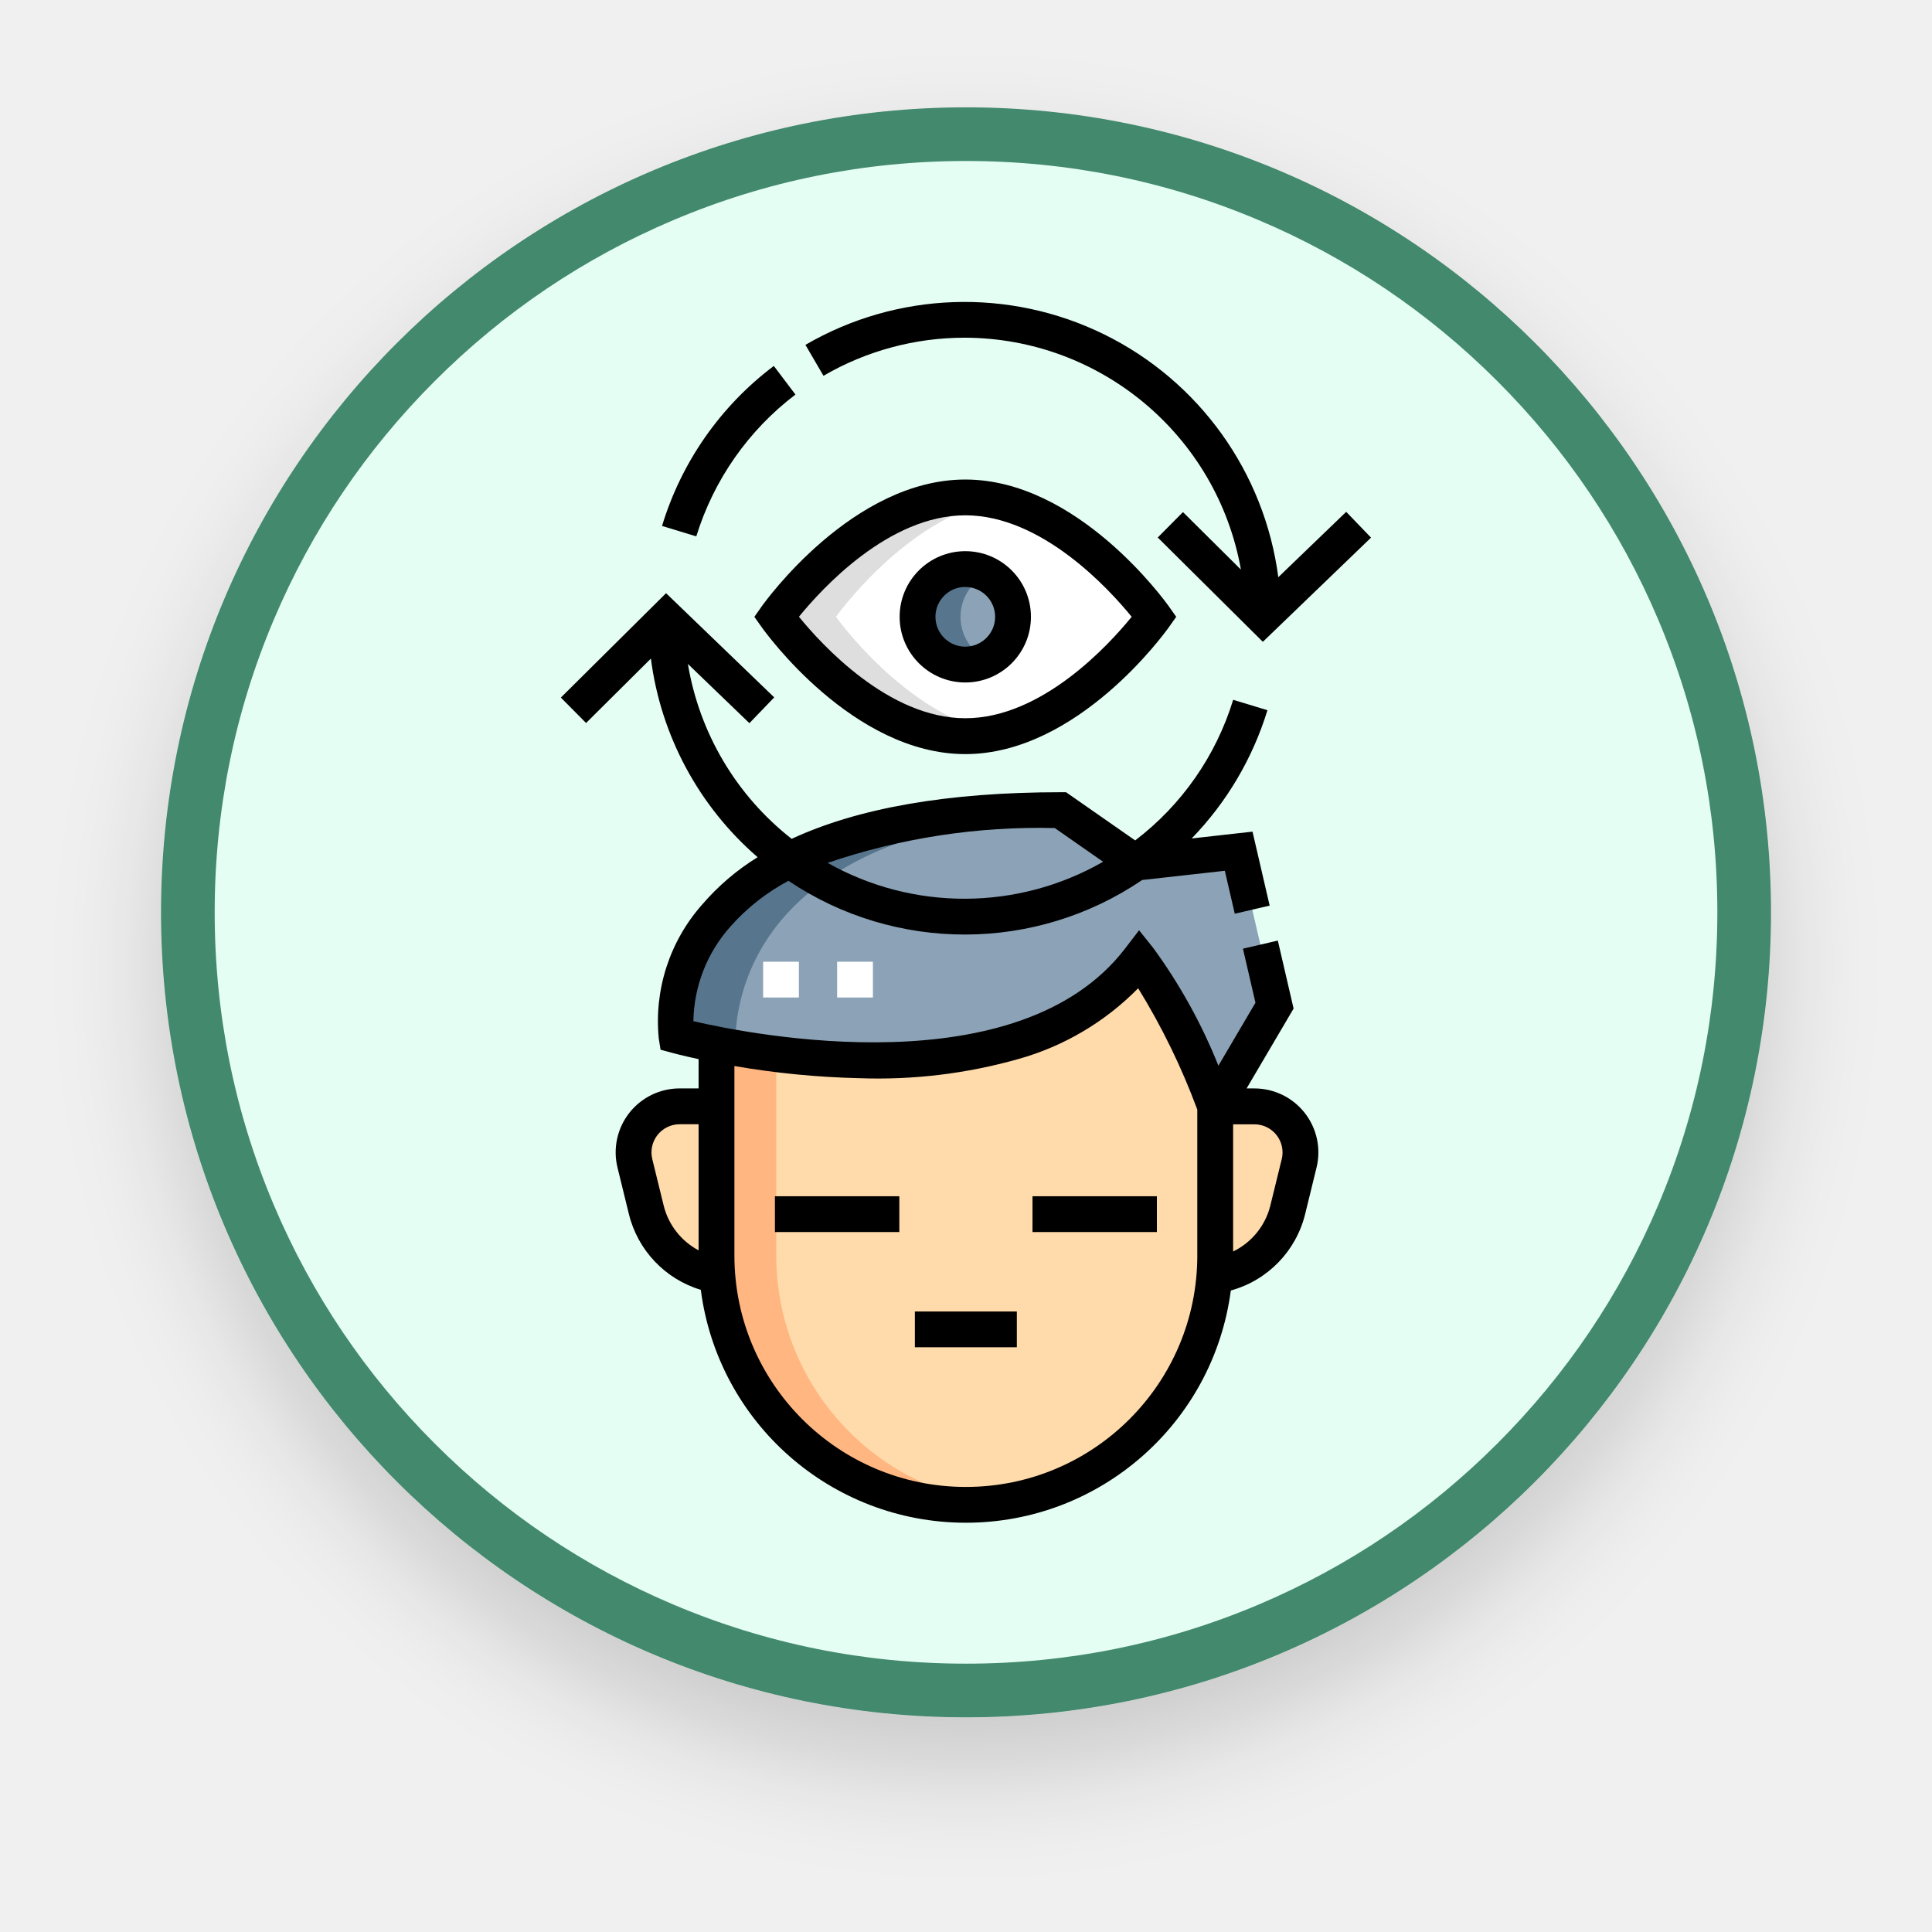
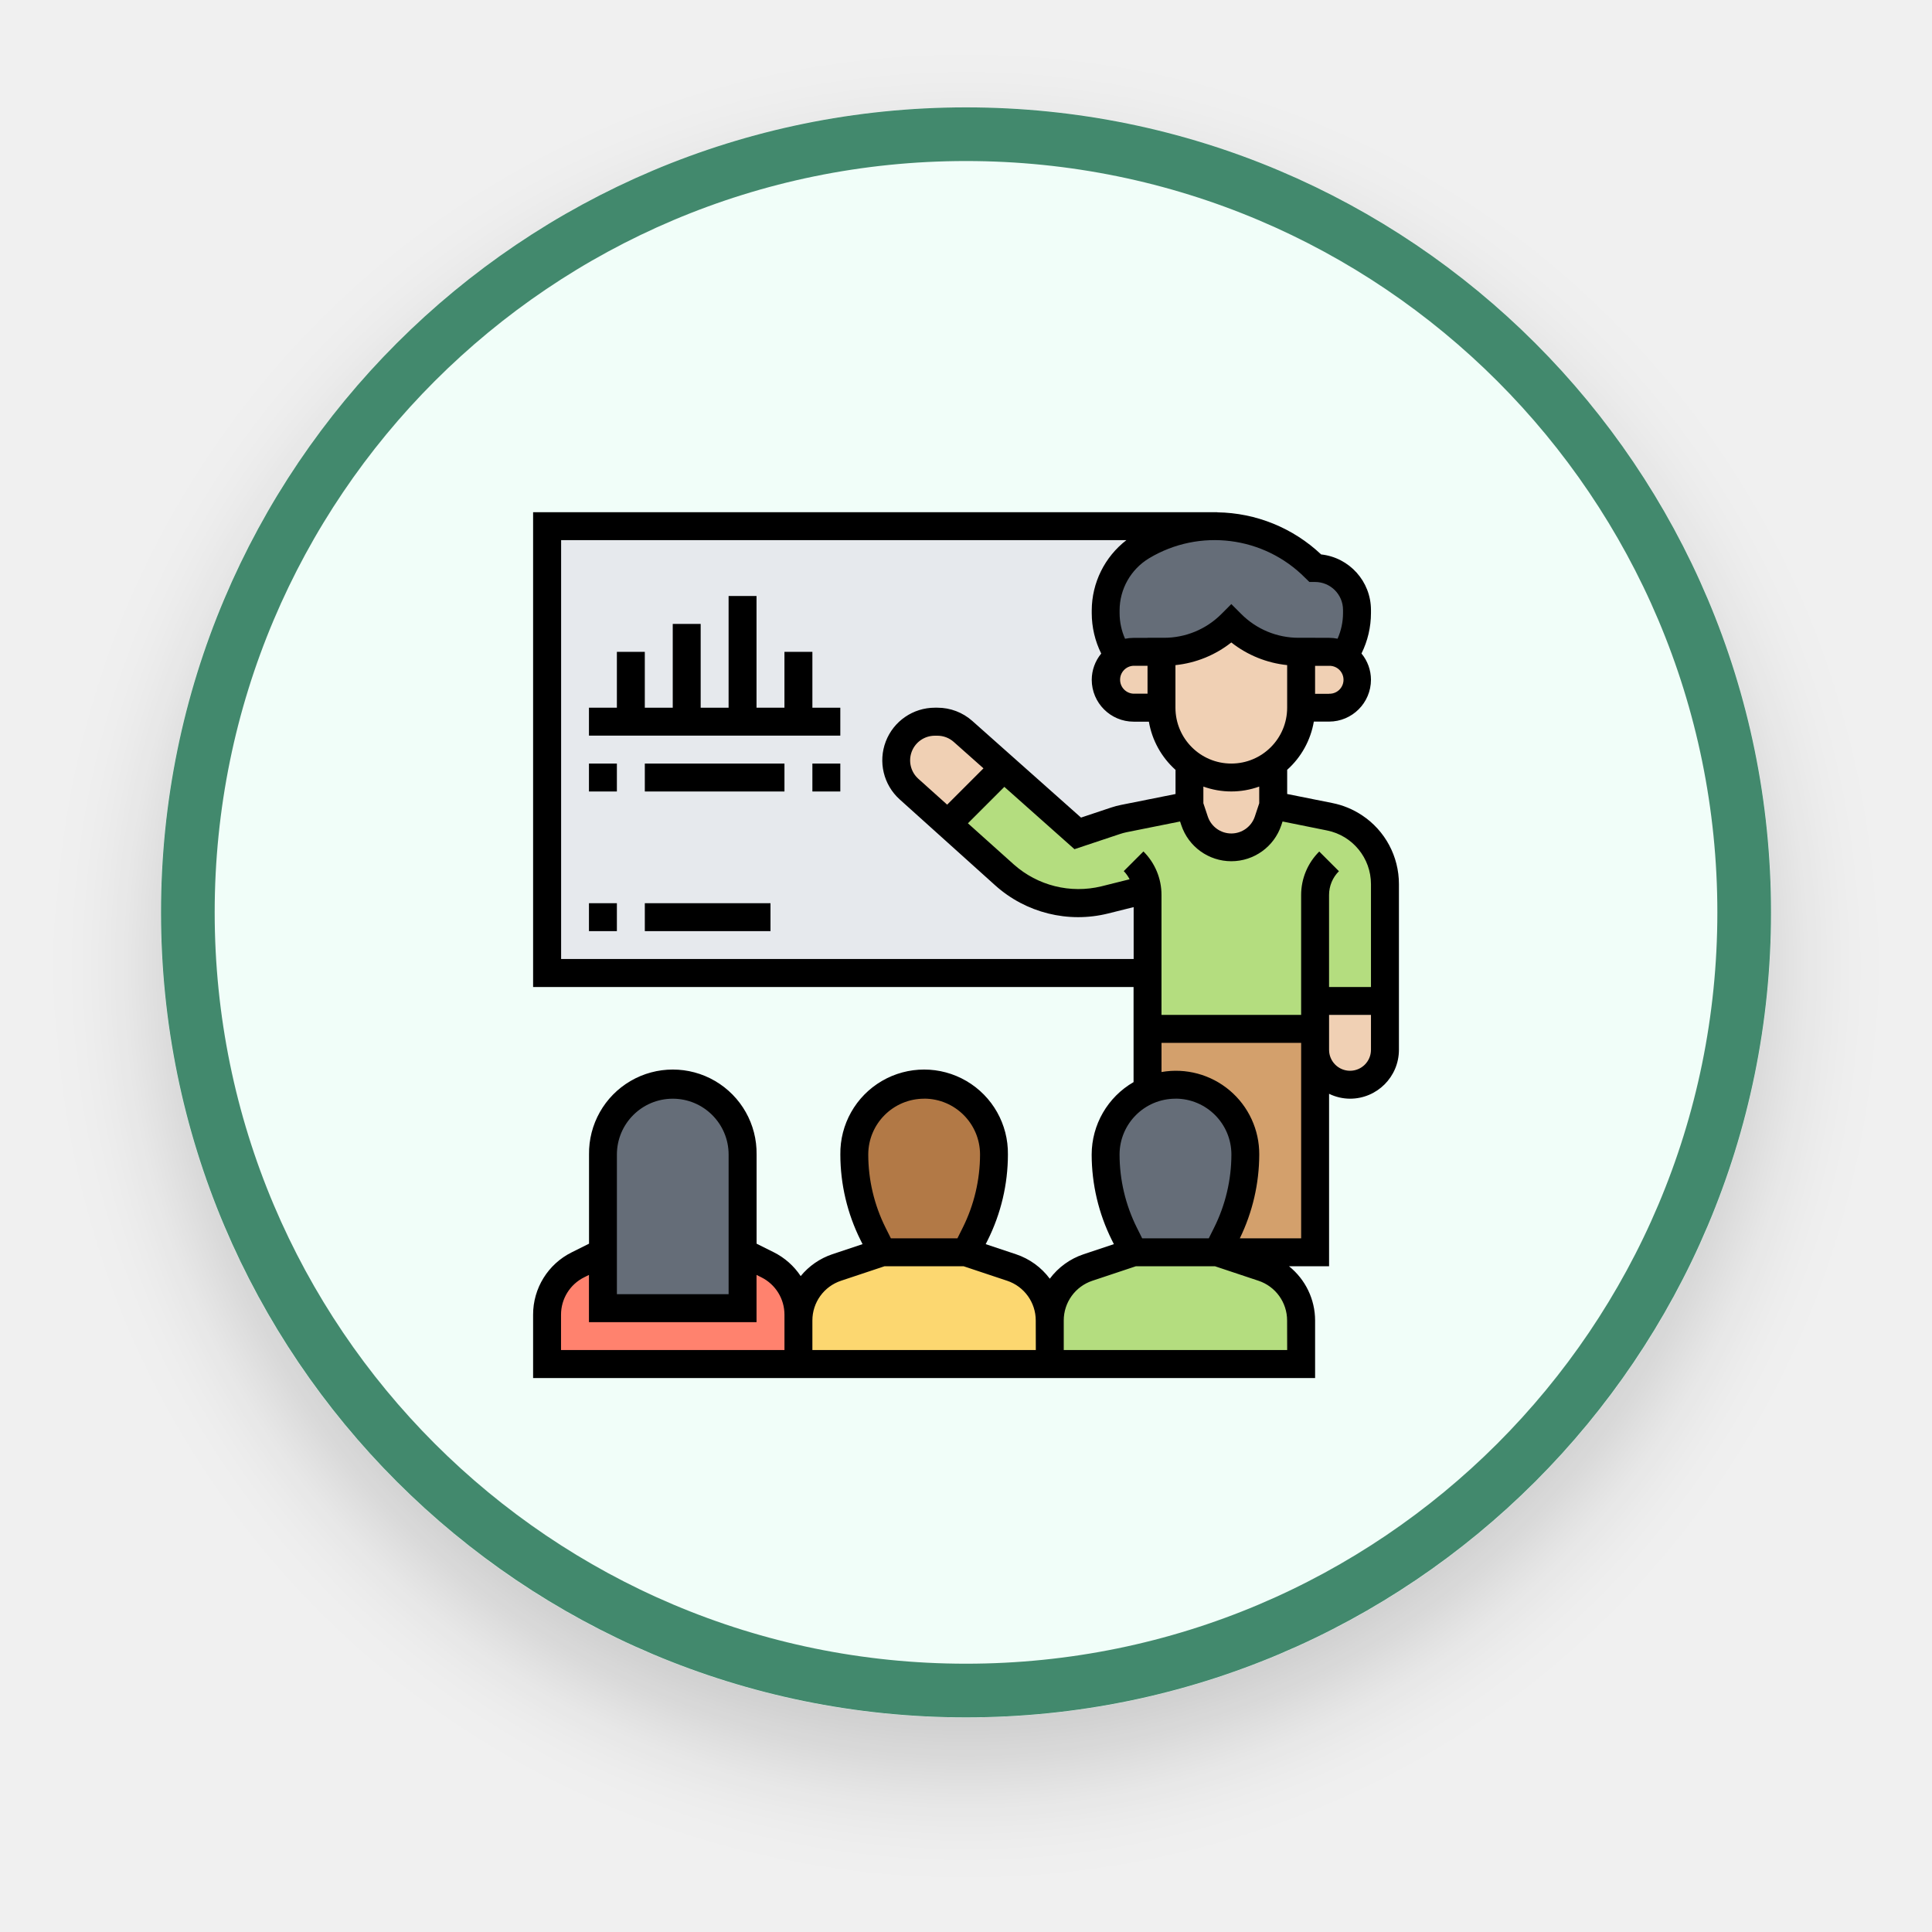
<svg xmlns="http://www.w3.org/2000/svg" width="108" height="108" viewBox="0 0 108 108">
  <defs>
    <filter id="Fondo" x="0" y="0" width="108" height="108" filterUnits="userSpaceOnUse">
      <feOffset dy="3" input="SourceAlpha" />
      <feGaussianBlur stdDeviation="3" result="blur" />
      <feFlood flood-opacity="0.161" />
      <feComposite operator="in" in2="blur" />
      <feComposite in="SourceGraphic" />
    </filter>
  </defs>
-   <g id="Group_1144137" data-name="Group 1144137" transform="translate(-745.999 -2196)">
-     <g transform="matrix(1, 0, 0, 1, 746, 2196)" filter="url(#Fondo)">
-       <g id="Fondo-2" data-name="Fondo" transform="translate(9 6)" fill="#e4fef4">
-         <path d="M 45 88.5 C 39.127 88.5 33.43 87.35 28.068 85.082 C 22.889 82.891 18.236 79.755 14.241 75.759 C 10.245 71.764 7.109 67.111 4.918 61.932 C 2.65 56.57 1.5 50.873 1.5 45 C 1.5 39.127 2.65 33.43 4.918 28.068 C 7.109 22.889 10.245 18.236 14.241 14.241 C 18.236 10.245 22.889 7.109 28.068 4.918 C 33.43 2.65 39.127 1.5 45 1.5 C 50.873 1.5 56.57 2.65 61.932 4.918 C 67.111 7.109 71.764 10.245 75.759 14.241 C 79.755 18.236 82.891 22.889 85.082 28.068 C 87.35 33.43 88.5 39.127 88.5 45 C 88.5 50.873 87.35 56.57 85.082 61.932 C 82.891 67.111 79.755 71.764 75.759 75.759 C 71.764 79.755 67.111 82.891 61.932 85.082 C 56.57 87.35 50.873 88.5 45 88.5 Z" stroke="none" />
-         <path d="M 45 3 C 39.329 3 33.829 4.11 28.653 6.299 C 23.652 8.415 19.16 11.443 15.302 15.302 C 11.443 19.16 8.415 23.652 6.299 28.653 C 4.11 33.829 3 39.329 3 45 C 3 50.671 4.11 56.171 6.299 61.347 C 8.415 66.348 11.443 70.84 15.302 74.698 C 19.16 78.557 23.652 81.585 28.653 83.701 C 33.829 85.89 39.329 87 45 87 C 50.671 87 56.171 85.89 61.347 83.701 C 66.348 81.585 70.84 78.557 74.698 74.698 C 78.557 70.84 81.585 66.348 83.701 61.347 C 85.89 56.171 87 50.671 87 45 C 87 39.329 85.89 33.829 83.701 28.653 C 81.585 23.652 78.557 19.16 74.698 15.302 C 70.84 11.443 66.348 8.415 61.347 6.299 C 56.171 4.11 50.671 3 45 3 M 45 0 C 69.853 0 90 20.147 90 45 C 90 69.853 69.853 90 45 90 C 20.147 90 0 69.853 0 45 C 0 20.147 20.147 0 45 0 Z" stroke="none" fill="#43896d" />
+   <g id="Group_1144949" data-name="Group 1144949" transform="translate(-431.999 -6682.668)">
+     <g id="Group_1144920" data-name="Group 1144920" transform="translate(0 29.5)">
+       <g transform="matrix(1, 0, 0, 1, 432, 6653.17)" filter="url(#Fondo)">
+         <g id="Fondo-2" data-name="Fondo" transform="translate(9 6)" fill="#f1fef9" stroke="#43896d" stroke-width="3">
+           <circle cx="45" cy="45" r="45" stroke="none" />
+           <circle cx="45" cy="45" r="43.5" fill="none" />
+         </g>
      </g>
-     </g>
-     <g id="Group_1143860" data-name="Group 1143860" transform="translate(691.351 2212.878)">
-       <g id="Group_1143857" data-name="Group 1143857" transform="translate(90.068 10.93)">
-         <path id="Path_979164" data-name="Path 979164" d="M197.355,88.574s-4.73,6.673-10.565,6.673-10.565-6.673-10.565-6.673,4.73-6.673,10.565-6.673S197.355,88.574,197.355,88.574Z" transform="translate(-168.25 -81.901)" fill="#fff" />
-         <circle id="Ellipse_11563" data-name="Ellipse 11563" cx="2.669" cy="2.669" r="2.669" transform="translate(15.871 4.004)" fill="#8ca3b7" />
-         <path id="Path_979165" data-name="Path 979165" d="M179.561,88.574s3.855-5.437,8.9-6.495a8.115,8.115,0,0,0-1.668-.178c-5.835,0-10.565,6.673-10.565,6.673s4.73,6.673,10.565,6.673a8.107,8.107,0,0,0,1.668-.178C183.416,94.01,179.561,88.574,179.561,88.574Z" transform="translate(-168.25 -81.901)" fill="#dededf" />
-         <path id="Path_979166" data-name="Path 979166" d="M237.794,114.57a2.667,2.667,0,0,1,1.467-2.381,2.669,2.669,0,1,0,0,4.762A2.667,2.667,0,0,1,237.794,114.57Z" transform="translate(-219.521 -107.897)" fill="#57758d" />
-         <path id="Path_979167" data-name="Path 979167" d="M174.847,275.37c2.342,2.929,4.241,8.218,4.241,8.218v8.338a13.939,13.939,0,0,1-27.878,0V280.132C156.395,281.147,169.194,282.754,174.847,275.37Z" transform="translate(-146.573 -249.551)" fill="#ffdaaa" />
-         <path id="Path_979168" data-name="Path 979168" d="M154.546,322.845V311.585c-1.292-.162-2.431-.358-3.336-.535v11.795a13.938,13.938,0,0,0,13.939,13.939,14.1,14.1,0,0,0,1.668-.1A13.94,13.94,0,0,1,154.546,322.845Z" transform="translate(-146.573 -280.469)" fill="#ffb680" />
-         <g id="Group_1143856" data-name="Group 1143856" transform="translate(0 34.037)">
-           <path id="Path_979169" data-name="Path 979169" d="M121.145,346.394a4.9,4.9,0,0,1-3.97-3.67l-.634-2.588a2.574,2.574,0,0,1,2.5-3.187H121.1v8.338Q121.1,345.847,121.145,346.394Z" transform="translate(-116.466 -336.95)" fill="#ffdaaa" />
-           <path id="Path_979170" data-name="Path 979170" d="M359.815,336.95v8.338q0,.568-.045,1.125a4.895,4.895,0,0,0,4.1-3.689l.634-2.588a2.574,2.574,0,0,0-2.5-3.187Z" transform="translate(-327.3 -336.95)" fill="#ffdaaa" />
+       <g id="Group_1144919" data-name="Group 1144919" transform="translate(460.8 6680.801)">
+         <g id="Group_1144917" data-name="Group 1144917" transform="translate(1.781 1.781)">
+           <g id="Group_1144901" data-name="Group 1144901" transform="translate(28.102 40.591)">
+             <path id="Path_981585" data-name="Path 981585" d="M52.051,57.809v2.435H38V57.809a3.113,3.113,0,0,1,2.139-2.958L42.684,54h4.684l2.545.851A3.113,3.113,0,0,1,52.051,57.809Z" transform="translate(-38 -54)" fill="#b4dd7f" />
+           </g>
+           <g id="Group_1144902" data-name="Group 1144902" transform="translate(14.051 40.591)">
+             <path id="Path_981586" data-name="Path 981586" d="M34.051,57.809v2.435H20V57.809a3.113,3.113,0,0,1,2.139-2.958L24.684,54h4.684l2.545.851A3.113,3.113,0,0,1,34.051,57.809Z" transform="translate(-20 -54)" fill="#fcd770" />
+           </g>
+           <g id="Group_1144903" data-name="Group 1144903" transform="translate(0 40.591)">
+             <path id="Path_981587" data-name="Path 981587" d="M16.051,57.809v2.435H2V57.489a3.138,3.138,0,0,1,1.725-2.795L5.122,54v3.122h7.806V54l1.4.695a3.138,3.138,0,0,1,1.725,2.795Z" transform="translate(-2 -54)" fill="#ff826e" />
+           </g>
+           <g id="Group_1144904" data-name="Group 1144904" transform="translate(17.173 31.224)">
+             <path id="Path_981588" data-name="Path 981588" d="M31.806,45.9a9.928,9.928,0,0,1-1.046,4.434l-.515,1.03H25.561l-.515-1.03A9.928,9.928,0,0,1,24,45.9a3.9,3.9,0,1,1,7.806,0Z" transform="translate(-24 -42)" fill="#b27946" />
+           </g>
+           <g id="Group_1144905" data-name="Group 1144905" transform="translate(31.224 31.224)">
+             <path id="Path_981589" data-name="Path 981589" d="M49.806,45.9a9.928,9.928,0,0,1-1.046,4.434l-.515,1.03H43.561l-.515-1.03A9.928,9.928,0,0,1,42,45.9a3.92,3.92,0,0,1,1.14-2.763,3.845,3.845,0,0,1,1.2-.812V42.32A3.986,3.986,0,0,1,45.9,42a3.891,3.891,0,0,1,3.9,3.9Z" transform="translate(-42 -42)" fill="#656d78" />
+           </g>
+           <g id="Group_1144906" data-name="Group 1144906" transform="translate(3.122 31.224)">
+             <path id="Path_981590" data-name="Path 981590" d="M13.806,51.367V54.49H6V45.9a3.9,3.9,0,1,1,7.806,0Z" transform="translate(-6 -42)" fill="#656d78" />
+           </g>
+           <g id="Group_1144907" data-name="Group 1144907" transform="translate(0 0)">
+             <path id="Path_981591" data-name="Path 981591" d="M2,26.979V2H39.321a7.966,7.966,0,0,0-4.075,1.124,4.163,4.163,0,0,0-2.022,3.583v.156a4.358,4.358,0,0,0,.726,2.4,1.565,1.565,0,0,0-.726,1.319,1.573,1.573,0,0,0,1.561,1.561h1.561a3.869,3.869,0,0,0,1.569,3.115l-.008.008v2.342l-3.669.734a3.084,3.084,0,0,0-.461.125l-2.115.7L27.534,15.5l-2.279-2.022a2.167,2.167,0,0,0-1.436-.546h-.141a2.156,2.156,0,0,0-1.444,3.763L24.4,18.635l3.169,2.857a6.143,6.143,0,0,0,4.122,1.585,6,6,0,0,0,1.491-.187l2.365-.585a2.1,2.1,0,0,1,.023.312v4.364Z" transform="translate(-2 -2)" fill="#e6e9ed" />
+           </g>
+           <g id="Group_1144908" data-name="Group 1144908" transform="translate(33.566 28.102)">
+             <path id="Path_981592" data-name="Path 981592" d="M54.367,38V50.49H48.9l.515-1.03a9.928,9.928,0,0,0,1.046-4.434,3.891,3.891,0,0,0-3.9-3.9,3.986,3.986,0,0,0-1.561.32V38Z" transform="translate(-45 -38)" fill="#d3a06c" />
+           </g>
+           <g id="Group_1144909" data-name="Group 1144909" transform="translate(22.396 13.497)">
+             <path id="Path_981593" data-name="Path 981593" d="M51.228,32.334V33.9H41.86V26.409a2.1,2.1,0,0,0-.023-.312l-2.365.585a6,6,0,0,1-1.491.187,6.143,6.143,0,0,1-4.122-1.585L30.69,22.428l3.138-3.138,4.129,3.677,2.115-.7a3.084,3.084,0,0,1,.461-.125l3.669-.734.289.859a2.162,2.162,0,0,0,4.106,0l.289-.859,3.161.632A3.84,3.84,0,0,1,55.131,25.8v6.534Z" transform="translate(-30.69 -19.29)" fill="#b4dd7f" />
+           </g>
+           <g id="Group_1144910" data-name="Group 1144910" transform="translate(31.224)">
+             <path id="Path_981594" data-name="Path 981594" d="M56.051,6.684v.18a4.358,4.358,0,0,1-.726,2.4,1.537,1.537,0,0,0-.835-.242H52.928V9.018H52.8a5.336,5.336,0,0,1-3.77-1.561,5.336,5.336,0,0,1-3.77,1.561h-.133v.008H43.561a1.537,1.537,0,0,0-.835.242A4.358,4.358,0,0,1,42,6.863V6.707a4.163,4.163,0,0,1,2.022-3.583A7.966,7.966,0,0,1,48.1,2h.148a7.93,7.93,0,0,1,5.441,2.318l.023.023a2.339,2.339,0,0,1,2.342,2.342Z" transform="translate(-42 -2)" fill="#656d78" />
+           </g>
+           <g id="Group_1144911" data-name="Group 1144911" transform="translate(19.515 10.928)">
+             <path id="Path_981595" data-name="Path 981595" d="M33.018,18.568,29.88,21.706l-2.162-1.944A2.157,2.157,0,0,1,29.162,16H29.3a2.167,2.167,0,0,1,1.436.546Z" transform="translate(-27 -16)" fill="#f0d0b4" />
+           </g>
+           <g id="Group_1144912" data-name="Group 1144912" transform="translate(42.933 26.541)">
+             <path id="Path_981596" data-name="Path 981596" d="M60.9,36v2.732a1.952,1.952,0,1,1-3.9,0V36Z" transform="translate(-57 -36)" fill="#f0d0b4" />
+           </g>
+           <g id="Group_1144913" data-name="Group 1144913" transform="translate(42.153 7.025)">
+             <path id="Path_981597" data-name="Path 981597" d="M58.662,11.461a1.526,1.526,0,0,1,.461,1.1,1.566,1.566,0,0,1-1.561,1.561H56V11h1.561a1.537,1.537,0,0,1,.835.242A1.412,1.412,0,0,1,58.662,11.461Z" transform="translate(-56 -11)" fill="#f0d0b4" />
+           </g>
+           <g id="Group_1144914" data-name="Group 1144914" transform="translate(35.908 13.262)">
+             <path id="Path_981598" data-name="Path 981598" d="M52.684,19V21.34l-.289.859a2.162,2.162,0,0,1-4.106,0L48,21.34V19l.008-.008a3.88,3.88,0,0,0,4.668,0Z" transform="translate(-48 -18.99)" fill="#f0d0b4" />
+           </g>
+           <g id="Group_1144915" data-name="Group 1144915" transform="translate(34.347 5.456)">
+             <path id="Path_981599" data-name="Path 981599" d="M53.806,10.559v3.122a3.9,3.9,0,0,1-7.806,0v-3.13h.133A5.336,5.336,0,0,0,49.9,8.99a5.336,5.336,0,0,0,3.77,1.561h.133Z" transform="translate(-46 -8.99)" fill="#f0d0b4" />
+           </g>
+           <g id="Group_1144916" data-name="Group 1144916" transform="translate(31.224 7.025)">
+             <path id="Path_981600" data-name="Path 981600" d="M45.122,14.115v.008H43.561A1.573,1.573,0,0,1,42,12.561a1.565,1.565,0,0,1,.726-1.319A1.537,1.537,0,0,1,43.561,11h1.561Z" transform="translate(-42 -11)" fill="#f0d0b4" />
+           </g>
        </g>
-         <path id="Path_979171" data-name="Path 979171" d="M167.52,223.808l-3.312,5.629s-1.9-5.289-4.241-8.218c-7.18,9.376-25.882,4.256-25.882,4.256s-2.082-12.6,21.465-12.6l4.216,2.94,5.752-.643Z" transform="translate(-131.693 -195.401)" fill="#8ca3b7" />
-         <path id="Path_979172" data-name="Path 979172" d="M155.682,212.974l-.133-.093c-23.546,0-21.465,12.6-21.465,12.6s1.278.35,3.292.7C137.314,223.6,138.263,214.017,155.682,212.974Z" transform="translate(-131.693 -195.401)" fill="#57758d" />
-       </g>
-       <g id="Group_1143858" data-name="Group 1143858" transform="translate(86.003 0)">
-         <path id="Path_979173" data-name="Path 979173" d="M124.774,149.694h-.44l2.627-4.465-.882-3.8-1.95.453.7,3.02-2.071,3.52a30.193,30.193,0,0,0-3.635-6.57l-.8-1-.778,1.016c-5.937,7.754-20.769,4.848-24.137,4.067a8.145,8.145,0,0,1,2.059-5.277,11.64,11.64,0,0,1,3.256-2.57,17.663,17.663,0,0,0,19.774-.045l4.619-.516.557,2.4,1.95-.452-.959-4.136-3.4.381a17.8,17.8,0,0,0,4.235-7.169l-1.916-.581a15.64,15.64,0,0,1-5.478,7.86l-3.864-2.694h-.314c-6.276,0-11.3.875-15.025,2.606a15.692,15.692,0,0,1-5.8-9.777l3.438,3.311,1.388-1.442-6.047-5.824L86,127.845l1.41,1.421,3.623-3.6A17.67,17.67,0,0,0,97,136.768a13.247,13.247,0,0,0-3.092,2.638,9.83,9.83,0,0,0-2.435,7.49l.1.633.619.169c.064.018.609.165,1.508.358v1.637h-1.06a3.575,3.575,0,0,0-3.473,4.427l.634,2.587a5.886,5.886,0,0,0,4.022,4.245,14.941,14.941,0,0,0,29.629.038,5.886,5.886,0,0,0,4.157-4.283l.634-2.587a3.575,3.575,0,0,0-3.473-4.426Zm-11.162-14.554,2.7,1.883a15.577,15.577,0,0,1-15.4.062A36.647,36.647,0,0,1,113.612,135.139ZM93.7,158.745a3.889,3.889,0,0,1-1.955-2.514l-.634-2.587a1.574,1.574,0,0,1,1.528-1.948H93.7v7.05Zm27.878.288a12.938,12.938,0,1,1-25.876,0V148.442a47.535,47.535,0,0,0,6.983.68,28.794,28.794,0,0,0,8.87-1.066,15.1,15.1,0,0,0,6.717-3.962,38.207,38.207,0,0,1,3.305,6.781v8.159Zm4.72-5.389-.634,2.587a3.888,3.888,0,0,1-2.084,2.578V151.7h1.19a1.574,1.574,0,0,1,1.529,1.948Z" transform="translate(-86.003 -105.728)" />
-         <path id="Path_979174" data-name="Path 979174" d="M175.645,374.609H182.6v2h-6.953Z" transform="translate(-163.682 -324.616)" />
-         <path id="Path_979175" data-name="Path 979175" d="M234.3,422.9H240v2h-5.7Z" transform="translate(-214.513 -366.465)" />
-         <path id="Path_979176" data-name="Path 979176" d="M283.548,374.609H290.5v2h-6.953Z" transform="translate(-257.185 -324.616)" />
-         <path id="Path_979177" data-name="Path 979177" d="M167.032,82.075l.41.579c.205.29,5.1,7.095,11.382,7.095S190,82.943,190.205,82.653l.41-.579-.41-.579c-.205-.29-5.1-7.095-11.382-7.095s-11.176,6.805-11.382,7.095ZM178.824,76.4c4.277,0,8.038,4.123,9.3,5.673-1.259,1.55-5.01,5.671-9.3,5.671s-8.038-4.124-9.3-5.673C170.783,80.524,174.534,76.4,178.824,76.4Z" transform="translate(-156.218 -64.472)" />
-         <path id="Path_979178" data-name="Path 979178" d="M231.562,111.741a3.67,3.67,0,1,0-3.67-3.67A3.674,3.674,0,0,0,231.562,111.741Zm0-5.338a1.668,1.668,0,1,1-1.668,1.668A1.67,1.67,0,0,1,231.562,106.4Z" transform="translate(-208.957 -90.468)" />
-         <path id="Path_979179" data-name="Path 979179" d="M197.333,2a15.722,15.722,0,0,1,15.442,12.964l-3.241-3.216-1.41,1.421L214,19l6.047-5.824-1.388-1.442-3.795,3.654A17.689,17.689,0,0,0,188.43,2.4l1.009,1.729A15.674,15.674,0,0,1,197.333,2Z" transform="translate(-174.761 0)" />
-         <path id="Path_979180" data-name="Path 979180" d="M135.823,28.437l-1.209-1.6a17.584,17.584,0,0,0-6.249,8.945l1.915.583A15.809,15.809,0,0,1,135.823,28.437Z" transform="translate(-122.712 -23.259)" />
-       </g>
-       <g id="Group_1143859" data-name="Group 1143859" transform="translate(97.307 36.883)">
-         <path id="Path_979181" data-name="Path 979181" d="M170.71,276.374h2v2h-2Z" transform="translate(-170.71 -276.374)" fill="#fff" />
-         <path id="Path_979182" data-name="Path 979182" d="M201.71,276.374h2v2h-2Z" transform="translate(-197.573 -276.374)" fill="#fff" />
+         <g id="Group_1144918" data-name="Group 1144918" transform="translate(1 1)">
+           <path id="Path_981601" data-name="Path 981601" d="M5,29H6.561v1.561H5Z" transform="translate(-1.878 -7.143)" />
+           <path id="Path_981602" data-name="Path 981602" d="M9,29h7.025v1.561H9Z" transform="translate(-2.755 -7.143)" />
+           <path id="Path_981603" data-name="Path 981603" d="M47.34,17.945a4.587,4.587,0,0,0-1.656-.686l-2.531-.507V15.4a4.674,4.674,0,0,0,1.49-2.695h.852a2.345,2.345,0,0,0,2.342-2.342,2.318,2.318,0,0,0-.53-1.465,5.1,5.1,0,0,0,.53-2.258v-.18a3.127,3.127,0,0,0-2.787-3.1,8.62,8.62,0,0,0-5.8-2.353V1H1V27.541H34.566v5.317a4.683,4.683,0,0,0-2.342,4.05,10.755,10.755,0,0,0,1.13,4.785l.112.223-1.695.565a3.891,3.891,0,0,0-1.888,1.367,3.891,3.891,0,0,0-1.888-1.367L26.3,41.916l.112-.223a10.755,10.755,0,0,0,1.13-4.785,4.684,4.684,0,1,0-9.367,0,10.755,10.755,0,0,0,1.13,4.785l.112.223-1.695.565a3.888,3.888,0,0,0-1.764,1.22,3.9,3.9,0,0,0-1.5-1.329l-.965-.482V36.908a4.684,4.684,0,1,0-9.367,0V41.89l-.965.482A3.882,3.882,0,0,0,1,45.863V49.4H44.714V46.184a3.89,3.89,0,0,0-1.457-3.031h2.238V33.511a2.7,2.7,0,0,0,1.171.274A2.735,2.735,0,0,0,49.4,31.053V21.789a4.61,4.61,0,0,0-2.058-3.844Zm-1.962.845a3.059,3.059,0,0,1,2.459,3v5.751H45.494V22.4a1.872,1.872,0,0,1,.552-1.332l-1.1-1.1A3.423,3.423,0,0,0,43.933,22.4v6.7H36.127V22.4a3.423,3.423,0,0,0-1.009-2.437l-1.1,1.1a1.861,1.861,0,0,1,.326.456l-1.571.393a5.435,5.435,0,0,1-4.9-1.22L25.306,18.39l2.037-2.037,3.919,3.484,2.544-.848a3.107,3.107,0,0,1,.368-.1l2.992-.6.069.207a2.947,2.947,0,0,0,5.591,0l.069-.207ZM22.533,15.9a1.38,1.38,0,0,1,.923-2.406H23.6a1.373,1.373,0,0,1,.916.349l1.66,1.475-2.03,2.03Zm19.058,1.37-.246.741a1.386,1.386,0,0,1-2.63,0l-.247-.742v-.932a4.6,4.6,0,0,0,3.122,0Zm1.561-5.342a3.122,3.122,0,0,1-6.245,0V9.548A6.046,6.046,0,0,0,40.03,8.281a6.053,6.053,0,0,0,3.122,1.266Zm2.342-.775h-.781V9.587h.781a.781.781,0,1,1,0,1.561ZM44.394,4.9h.32a1.563,1.563,0,0,1,1.561,1.561v.18a3.551,3.551,0,0,1-.305,1.43,2.327,2.327,0,0,0-.475-.049h-.781V8.02H43.8a4.517,4.517,0,0,1-3.217-1.332l-.552-.553-.552.553A4.519,4.519,0,0,1,36.261,8.02h-.915v.005h-.781a2.327,2.327,0,0,0-.475.049,3.551,3.551,0,0,1-.305-1.43v-.16a3.41,3.41,0,0,1,1.646-2.908,7.125,7.125,0,0,1,8.734,1.1Zm-9.828,6.245a.781.781,0,0,1,0-1.561h.781v1.561Zm-32,14.831V2.561h31.6a4.979,4.979,0,0,0-1.938,3.923v.16a5.1,5.1,0,0,0,.53,2.258,2.317,2.317,0,0,0-.53,1.465,2.345,2.345,0,0,0,2.342,2.342h.852a4.674,4.674,0,0,0,1.49,2.695v1.349l-3.041.608a4.683,4.683,0,0,0-.555.147l-1.687.563-6.074-5.4a2.933,2.933,0,0,0-1.954-.743h-.141a2.941,2.941,0,0,0-1.967,5.127l5.334,4.8a6.936,6.936,0,0,0,6.326,1.574l1.418-.354v2.9Zm34.347,7.806a3.126,3.126,0,0,1,3.122,3.122,9.19,9.19,0,0,1-.965,4.087l-.3.6H35.048l-.3-.6a9.19,9.19,0,0,1-.965-4.087A3.126,3.126,0,0,1,36.908,33.785Zm-14.051,0a3.126,3.126,0,0,1,3.122,3.122,9.19,9.19,0,0,1-.965,4.087l-.3.6H21l-.3-.6a9.19,9.19,0,0,1-.965-4.087A3.126,3.126,0,0,1,22.857,33.785ZM5.684,36.908a3.122,3.122,0,1,1,6.245,0v7.806H5.684Zm9.367,10.928H2.561V45.863a2.329,2.329,0,0,1,1.294-2.094l.267-.133v2.64H13.49v-2.64l.267.133a2.33,2.33,0,0,1,1.294,2.094v1.973Zm14.051,0H16.612V46.184a2.338,2.338,0,0,1,1.6-2.222l2.428-.809h4.43l2.428.809a2.339,2.339,0,0,1,1.6,2.222Zm14.051,0H30.663V46.184a2.338,2.338,0,0,1,1.6-2.222l2.428-.809h4.43l2.428.809a2.339,2.339,0,0,1,1.6,2.222Zm.781-6.245H40.506a10.761,10.761,0,0,0,1.086-4.684,4.658,4.658,0,0,0-5.464-4.613V30.663h7.806V41.591Zm2.732-9.367a1.172,1.172,0,0,1-1.171-1.171V29.1h2.342v1.952A1.172,1.172,0,0,1,46.665,32.224Z" transform="translate(-1 -1)" />
+           <path id="Path_981604" data-name="Path 981604" d="M17.49,10.122H15.928v3.122H14.367V7H12.806v6.245H11.245V8.561H9.684v4.684H8.122V10.122H6.561v3.122H5v1.561H19.051V13.245H17.49Z" transform="translate(-1.878 -2.316)" />
+           <path id="Path_981605" data-name="Path 981605" d="M5,19H6.561v1.561H5Z" transform="translate(-1.878 -4.949)" />
+           <path id="Path_981606" data-name="Path 981606" d="M9,19h7.806v1.561H9Z" transform="translate(-2.755 -4.949)" />
+           <path id="Path_981607" data-name="Path 981607" d="M21,19h1.561v1.561H21Z" transform="translate(-5.388 -4.949)" />
+         </g>
      </g>
    </g>
  </g>
</svg>
